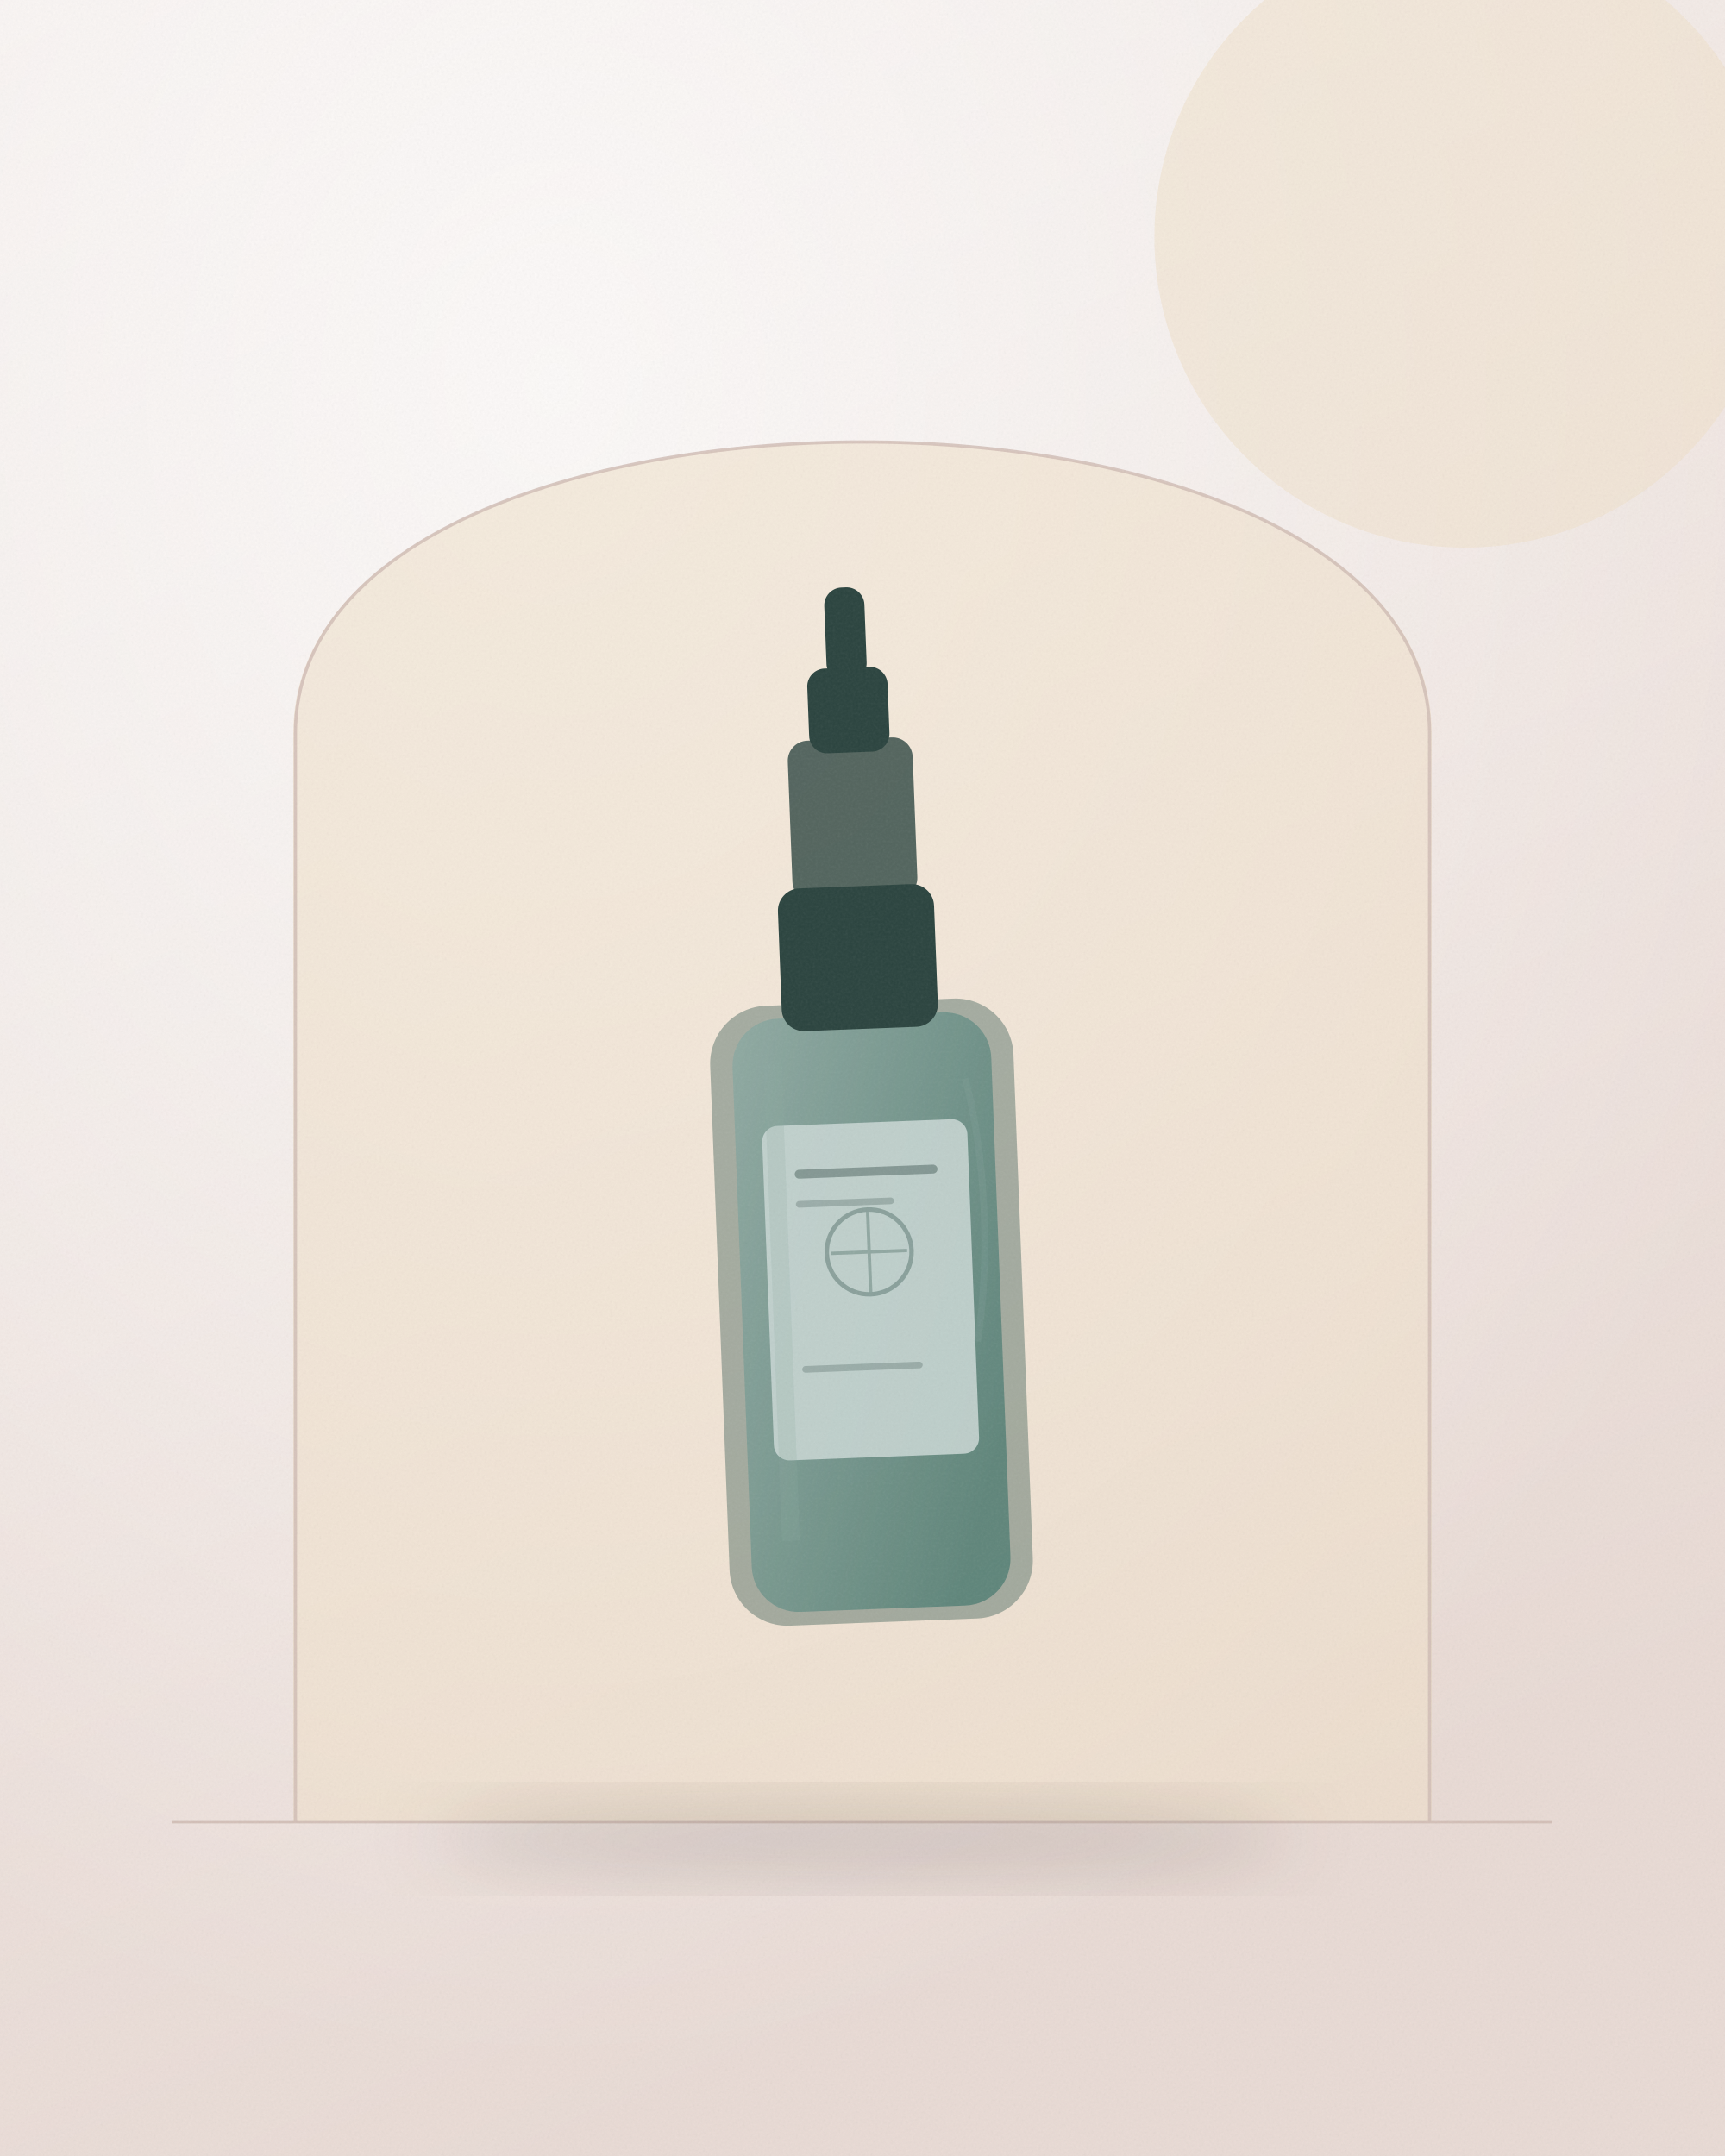
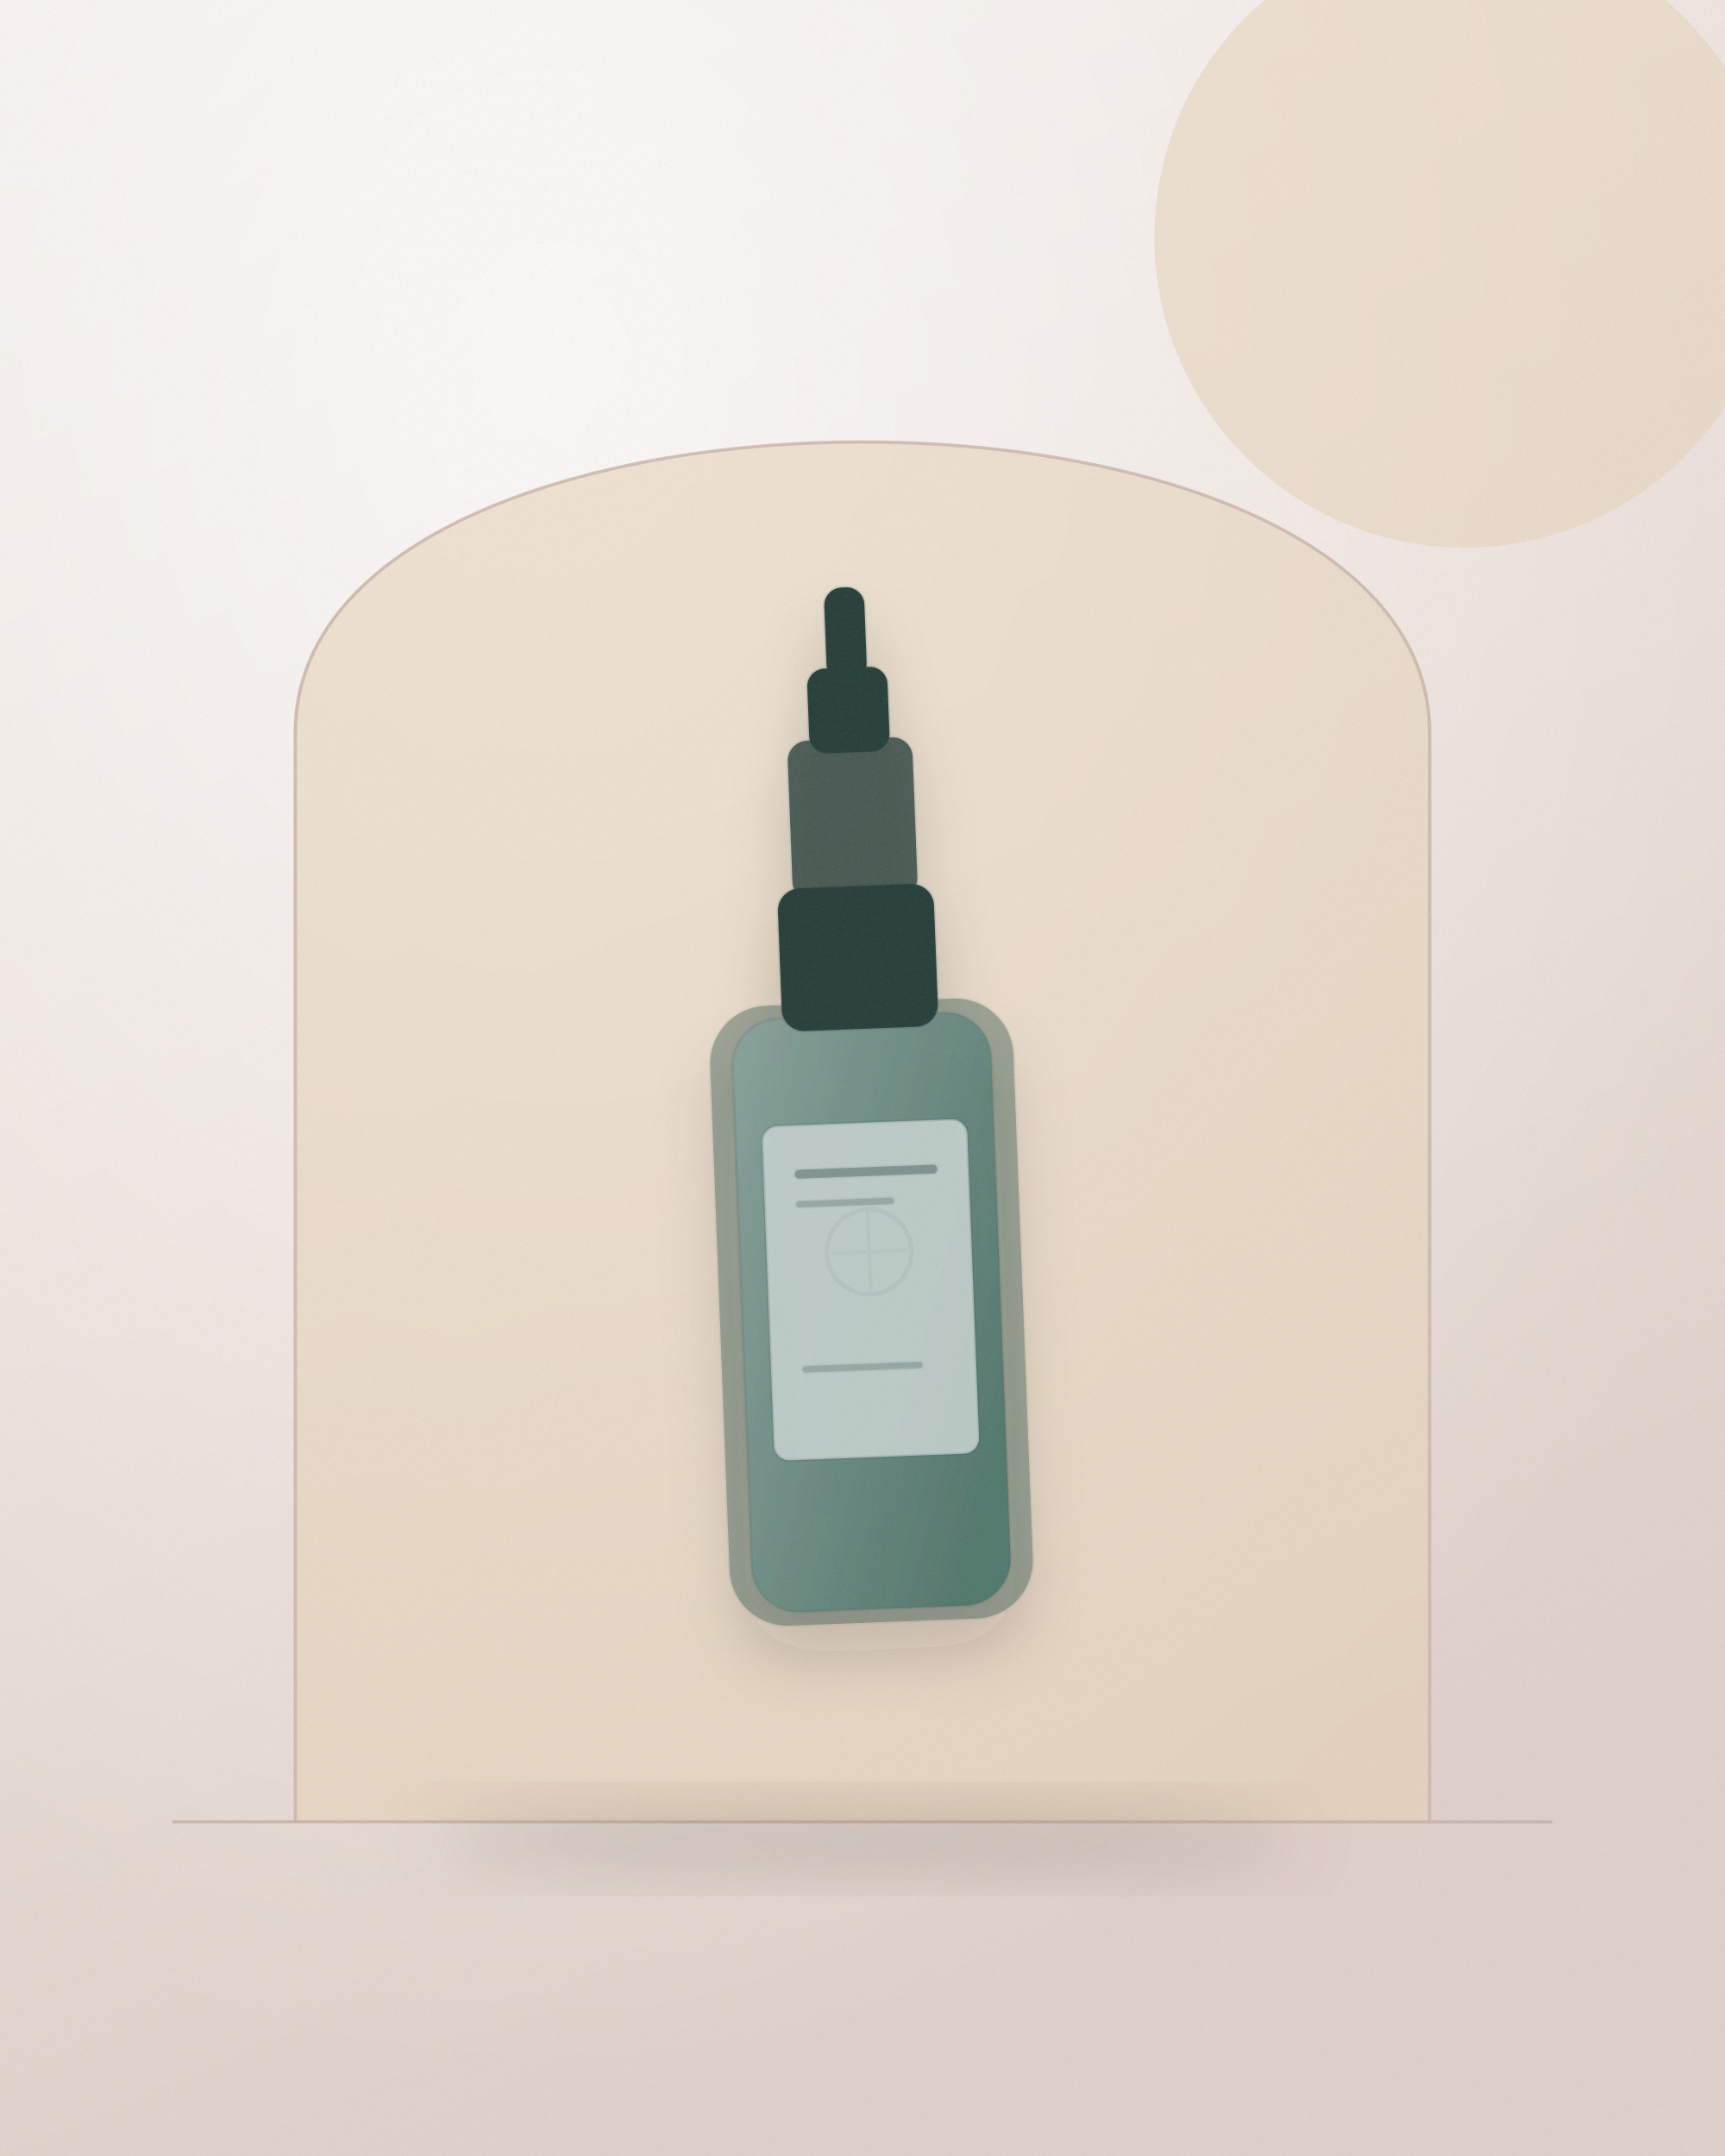
<svg xmlns="http://www.w3.org/2000/svg" viewBox="0 0 800 1000" width="800" height="1000" role="img">
  <defs>
    <linearGradient id="bg" x1="0" y1="0" x2="0.35" y2="1">
-       <stop offset="0" stop-color="#f5eeeb" />
-       <stop offset="1" stop-color="#e8dad4" />
+       <stop offset="0" stop-color="#f3ece7" />
+       <stop offset="1" stop-color="#dfcfc8" />
    </linearGradient>
    <radialGradient id="glow" cx="32%" cy="18%" r="78%">
      <stop offset="0" stop-color="#ffffff" stop-opacity="0.72" />
      <stop offset="1" stop-color="#ffffff" stop-opacity="0" />
    </radialGradient>
    <linearGradient id="body" x1="0" y1="0" x2="1" y2="1">
-       <stop offset="0" stop-color="#6a9189" />
-       <stop offset="0.55" stop-color="#4e7c72" />
-       <stop offset="1" stop-color="#40665d" />
+       <stop offset="0" stop-color="#62877f" />
+       <stop offset="0.55" stop-color="#447067" />
+       <stop offset="1" stop-color="#385c54" />
    </linearGradient>
    <linearGradient id="bodySoft" x1="0" y1="0" x2="1" y2="0.7">
-       <stop offset="0" stop-color="#8aa9a2" />
-       <stop offset="1" stop-color="#4e7c72" />
+       <stop offset="0" stop-color="#84a19b" />
+       <stop offset="1" stop-color="#447067" />
    </linearGradient>
    <linearGradient id="metal" x1="0" y1="0" x2="1" y2="1">
      <stop offset="0" stop-color="#f3eee2" />
      <stop offset="0.35" stop-color="#cdbfa6" />
      <stop offset="0.62" stop-color="#f8f3e8" />
      <stop offset="1" stop-color="#9d8b70" />
    </linearGradient>
    <filter id="grain">
      <feTurbulence type="fractalNoise" baseFrequency="0.86" numOctaves="2" stitchTiles="stitch" />
      <feColorMatrix type="saturate" values="0" />
      <feComponentTransfer>
        <feFuncA type="linear" slope="0.11" />
      </feComponentTransfer>
    </filter>
+     <filter id="objectShadow" x="-30%" y="-30%" width="160%" height="170%">
+       <feDropShadow dx="0" dy="18" stdDeviation="14" flood-color="#312723" flood-opacity="0.2" />
+     </filter>
    <filter id="blur">
      <feGaussianBlur stdDeviation="18" />
    </filter>
    <filter id="soft">
      <feGaussianBlur stdDeviation="4" />
    </filter>
  </defs>
  <rect width="800" height="1000" fill="url(#bg)" />
  <rect width="800" height="1000" fill="url(#glow)" />
-   <circle cx="679.372" cy="110" r="144" fill="#efe0ca" opacity="0.55" />
-   <path d="M 136 845 L 136 340 C 136 160 664 160 664 340 L 664 845 Z" fill="#efe0ca" opacity="0.58" />
-   <path d="M 137 845 L 137 340 C 137 160 663 160 663 340 L 663 845" fill="none" stroke="#d0bcb4" stroke-width="1.5" opacity="0.8" />
-   <line x1="80" y1="845" x2="720" y2="845" stroke="#d0bcb4" stroke-width="1.5" opacity="0.9" />
+   <circle cx="679.372" cy="110" r="144" fill="#e6d2b6" opacity="0.55" />
+   <path d="M 136 845 L 136 340 C 136 160 664 160 664 340 L 664 845 Z" fill="#e6d2b6" opacity="0.58" />
+   <path d="M 137 845 L 137 340 C 137 160 663 160 663 340 L 663 845" fill="none" stroke="#c9b3aa" stroke-width="1.5" opacity="0.8" />
+   <line x1="80" y1="845" x2="720" y2="845" stroke="#c9b3aa" stroke-width="1.5" opacity="0.9" />
  <ellipse cx="400" cy="853" rx="200" ry="22" fill="#312723" opacity="0.14" filter="url(#blur)" />
-   <g transform="translate(400 500) scale(1 1) translate(-400 -500)">
+   <g transform="translate(400 500) scale(1 1) translate(-400 -500)" filter="url(#objectShadow)" stroke="#32524b" stroke-opacity="0.16" stroke-width="1.4" stroke-linejoin="round">
    <g transform="translate(400 500) rotate(-2.2) scale(1.035) translate(-400 -500)">
      <g>
-         <rect x="332" y="466" width="136" height="278" rx="26" fill="#395b53" opacity="0.42" />
+         <rect x="332" y="466" width="136" height="278" rx="26" fill="#32524b" opacity="0.42" />
        <rect x="342" y="472" width="116" height="266" rx="21" fill="url(#bodySoft)" opacity="0.8" />
-         <rect x="354" y="520" width="92" height="150" rx="7" fill="#c6d5d2" opacity="0.9" />
-         <rect x="368" y="540" width="64" height="4" rx="2" fill="#2a433e" opacity="0.4" />
-         <rect x="368" y="554" width="44" height="3" rx="1.5" fill="#2a433e" opacity="0.25" />
-         <rect x="368" y="628" width="54" height="3" rx="1.5" fill="#2a433e" opacity="0.25" />
-         <rect x="365" y="414" width="70" height="64" rx="10" fill="#2a433e" />
-         <rect x="372" y="348" width="56" height="72" rx="9" fill="#2a433e" opacity="0.8" />
-         <rect x="382" y="316" width="36" height="38" rx="8" fill="#2a433e" />
-         <rect x="391" y="280" width="18" height="42" rx="8" fill="#2a433e" />
-         <path d="M360 492 L360 706" stroke="#8aa9a2" stroke-width="8" opacity="0.2" />
-         <path d="M446 502 C454 538 454 584 447 620" fill="none" stroke="#8aa9a2" stroke-width="3" opacity="0.18" />
-         <circle cx="400" cy="578" r="19" fill="none" stroke="#395b53" stroke-width="2" opacity="0.4" />
-         <path d="M400 560 L400 596 M383 578 L417 578" stroke="#395b53" stroke-width="1.5" opacity="0.35" />
+         <rect x="354" y="520" width="92" height="150" rx="7" fill="#c3d1ce" opacity="0.9" />
+         <rect x="368" y="540" width="64" height="4" rx="2" fill="#253c38" opacity="0.4" />
+         <rect x="368" y="554" width="44" height="3" rx="1.5" fill="#253c38" opacity="0.25" />
+         <rect x="368" y="628" width="54" height="3" rx="1.5" fill="#253c38" opacity="0.25" />
+         <rect x="365" y="414" width="70" height="64" rx="10" fill="#253c38" />
+         <rect x="372" y="348" width="56" height="72" rx="9" fill="#253c38" opacity="0.8" />
+         <rect x="382" y="316" width="36" height="38" rx="8" fill="#253c38" />
+         <rect x="391" y="280" width="18" height="42" rx="8" fill="#253c38" />
+         <path d="M360 492 L360 706" stroke="#84a19b" stroke-width="8" opacity="0.2" />
+         <path d="M446 502 C454 538 454 584 447 620" fill="none" stroke="#84a19b" stroke-width="3" opacity="0.18" />
+         <circle cx="400" cy="578" r="19" fill="none" stroke="#32524b" stroke-width="2" opacity="0.4" />
+         <path d="M400 560 L400 596 M383 578 L417 578" stroke="#32524b" stroke-width="1.5" opacity="0.35" />
      </g>
    </g>
  </g>
  <rect width="800" height="1000" filter="url(#grain)" opacity="0.72" />
</svg>
